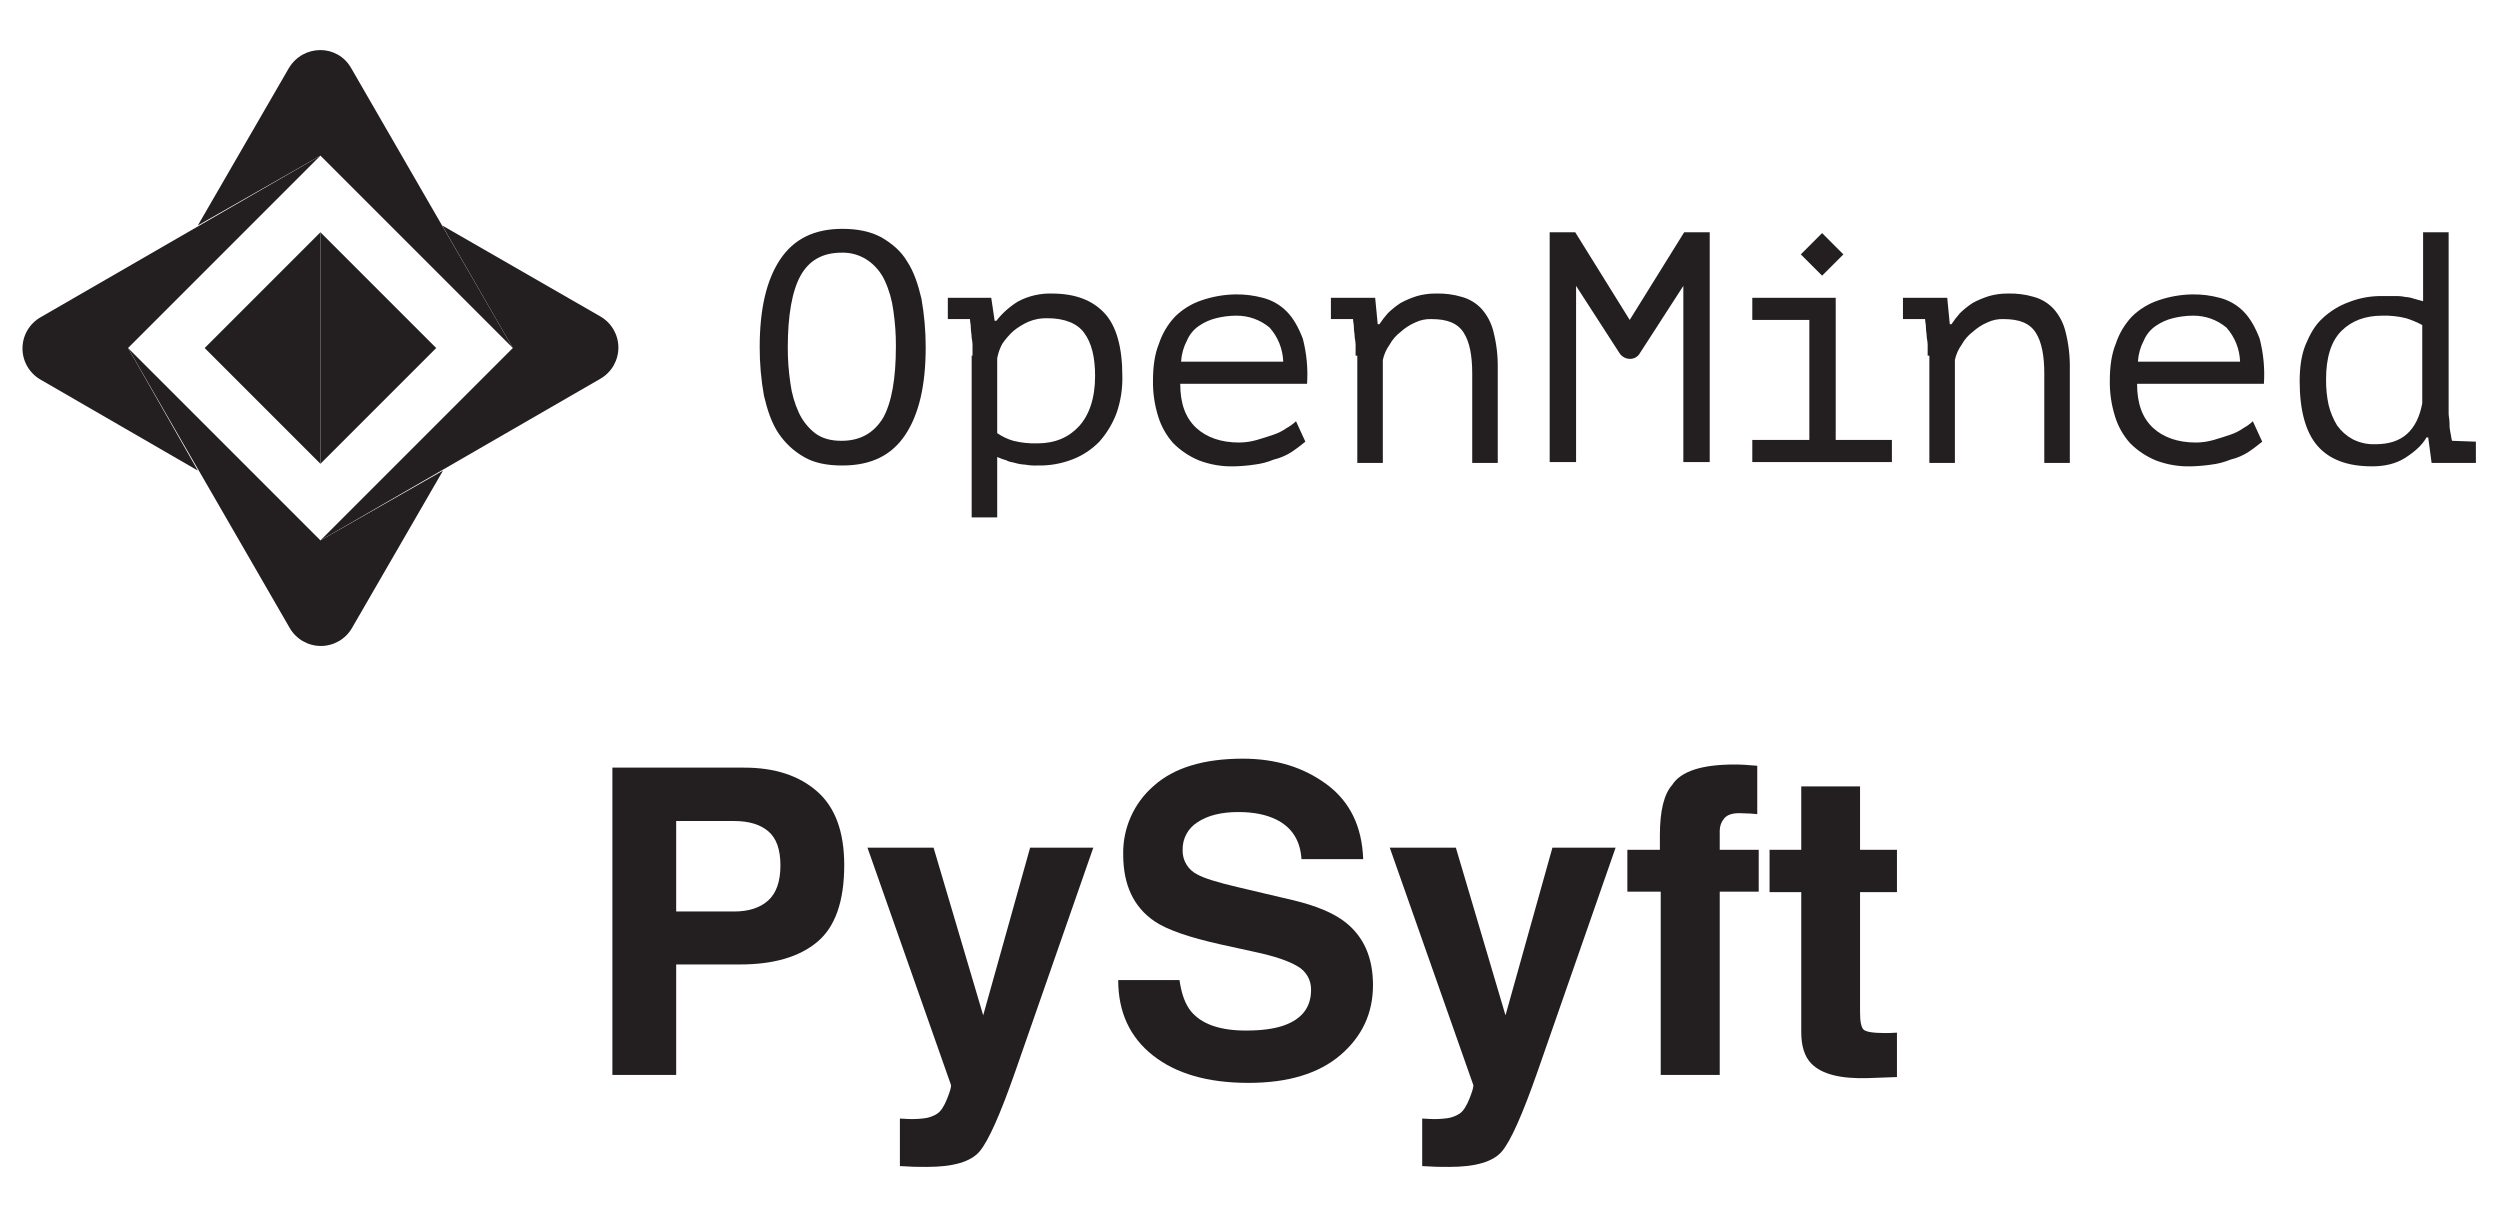
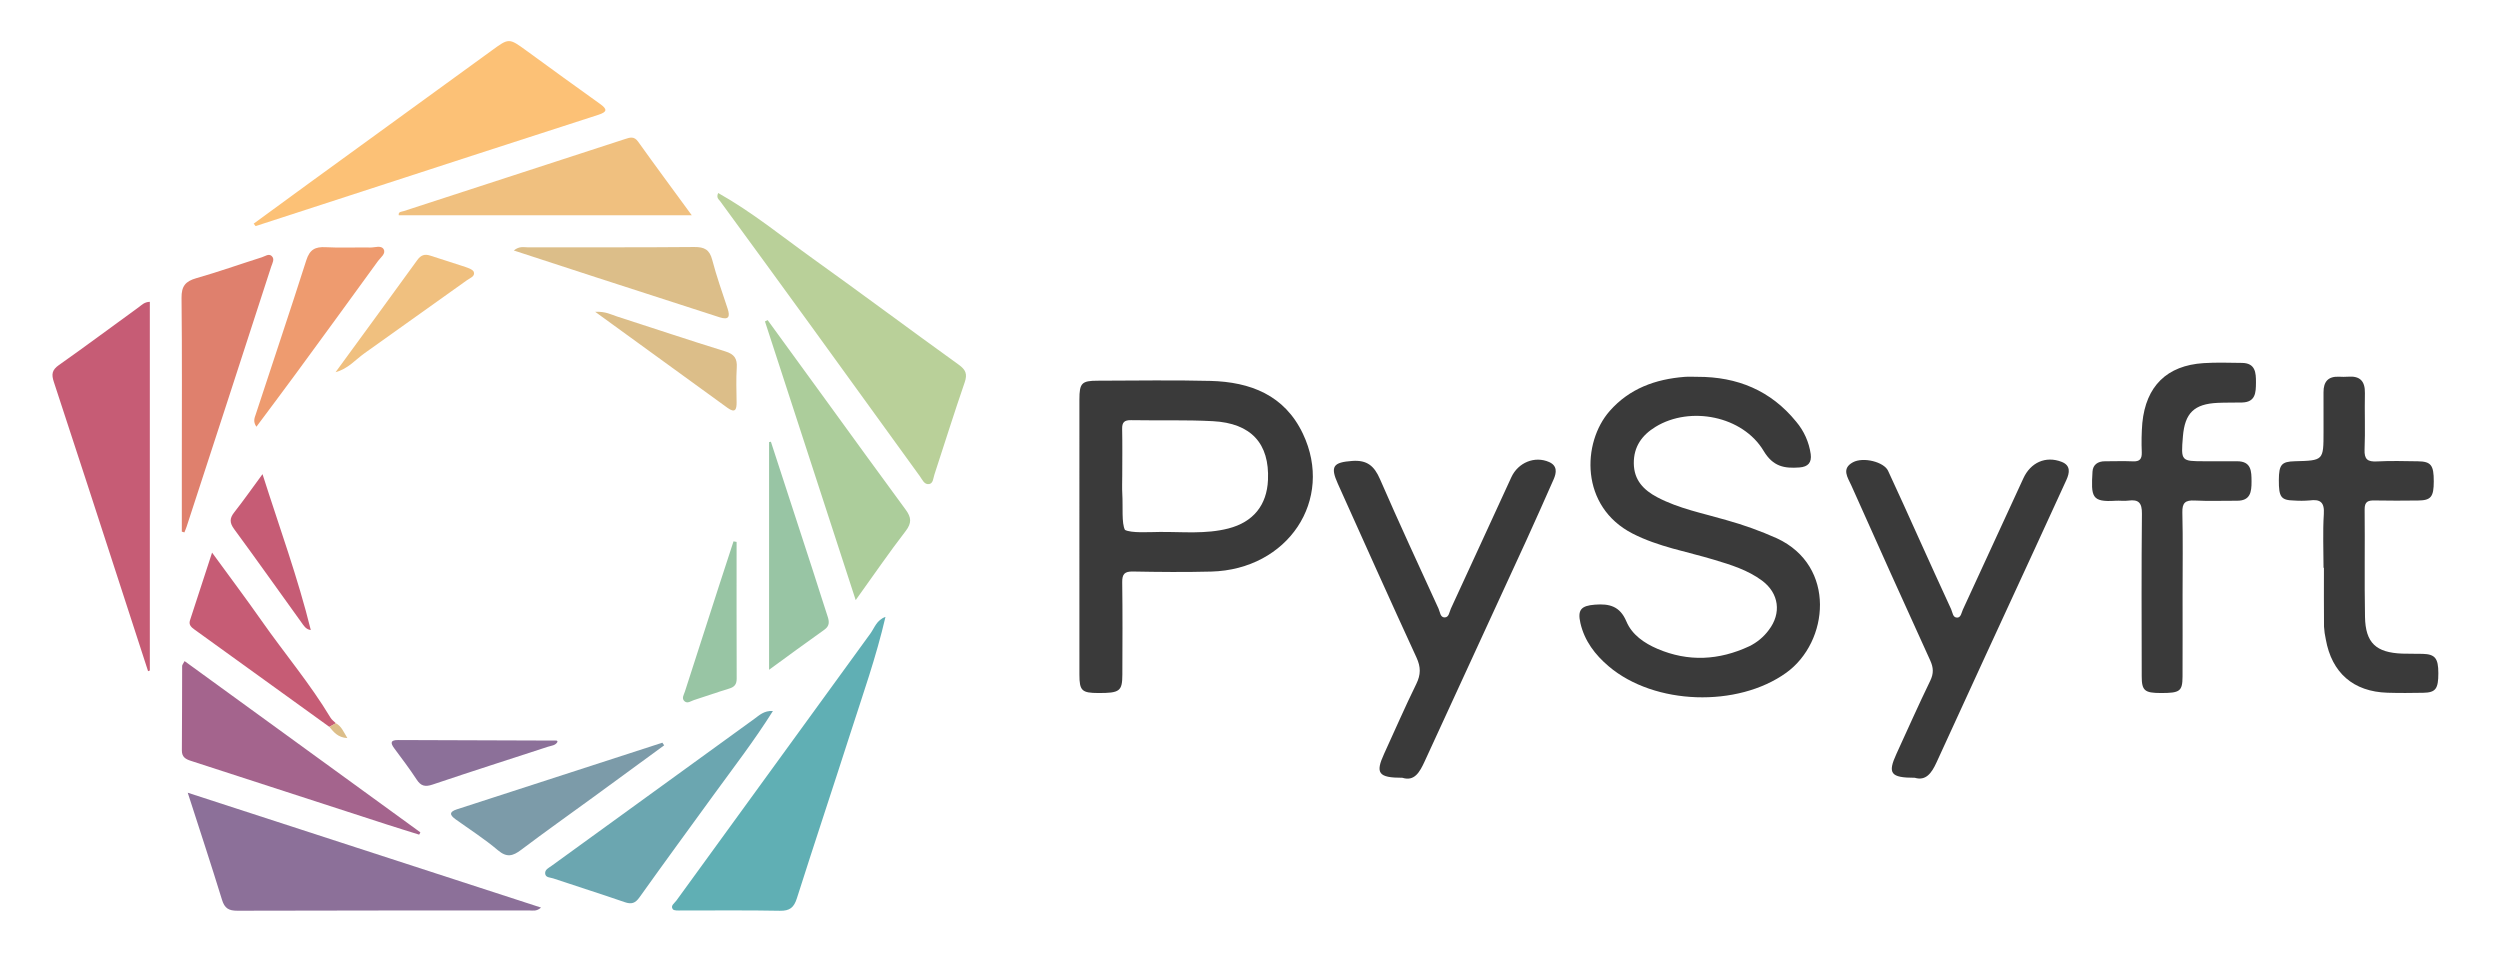
- <svg xmlns="http://www.w3.org/2000/svg" id="content" viewBox="0 0 1080 527.693">
+ <svg xmlns="http://www.w3.org/2000/svg" id="Layer_1" data-name="Layer 1" viewBox="0 0 1600 620.435">
  <defs>
-     <style>.cls-1{fill:#231f20;}</style>
+     <style>.cls-1{fill:#3a3a3a;}.cls-2{fill:#fcc176;}.cls-3{fill:#8c7099;}.cls-4{fill:#60afb4;}.cls-5{fill:#b9d099;}.cls-6{fill:#c65c75;}.cls-7{fill:#a4648d;}.cls-8{fill:#df806d;}.cls-9{fill:#f0c07f;}.cls-10{fill:#6ba6b0;}.cls-11{fill:#accd9b;}.cls-12{fill:#7c9ba9;}.cls-13{fill:#dcbe89;}.cls-14{fill:#98c5a4;}.cls-15{fill:#ee9b6f;}</style>
  </defs>
-   <path class="cls-1" d="M353.049,406.918q-11.657,9.728-33.296,9.728H292.109V464.384h-27.562V331.617h57.006q19.714,0,31.435,10.269,11.72,10.268,11.721,31.795Q364.708,397.19,353.049,406.918ZM331.875,359.089q-5.269-4.412-14.765-4.414h-25.001v39.092h25.001q9.495,0,14.765-4.774,5.269-4.773,5.271-15.132Q337.146,363.504,331.875,359.089Z" />
-   <path class="cls-1" d="M388.757,483.209,392,483.389a40.535,40.535,0,0,0,7.205-.271,12.946,12.946,0,0,0,5.765-2.071q2.251-1.533,4.188-6.396,1.937-4.863,1.668-5.945L374.751,366.205h28.553l21.438,72.418,20.267-72.418h27.292L438.641,462.763q-9.757,27.921-15.438,34.633-5.682,6.709-22.724,6.71-3.426,0-5.5-.045-2.076-.046-6.223-.315Z" />
-   <path class="cls-1" d="M509.545,423.401q1.288,9.099,5.058,13.601,6.896,8.197,23.636,8.196,10.024,0,16.277-2.162,11.865-4.142,11.864-15.402a11.35,11.35,0,0,0-5.811-10.178q-5.814-3.513-18.434-6.215l-14.374-3.153q-21.19-4.682-29.116-10.178-13.422-9.188-13.421-28.733a38.16,38.16,0,0,1,13.13-29.634q13.131-11.799,38.57-11.799,21.245,0,36.245,11.124,14.999,11.125,15.729,32.291H562.237q-.74-11.978-10.712-17.024-6.65-3.331-16.528-3.333-10.991,0-17.546,4.324a13.679,13.679,0,0,0-6.556,12.069,11.386,11.386,0,0,0,6.464,10.629q4.156,2.343,17.639,5.494l23.3,5.495q15.318,3.604,22.963,9.638,11.87,9.369,11.871,27.112,0,18.196-14.066,30.219-14.067,12.025-39.739,12.025-26.219,0-41.242-11.845-15.022-11.843-15.021-32.561Z" />
-   <path class="cls-1" d="M614.389,483.209l3.243.18a40.535,40.535,0,0,0,7.205-.271,12.946,12.946,0,0,0,5.765-2.071q2.251-1.533,4.188-6.396,1.937-4.863,1.668-5.945L600.383,366.205h28.553l21.438,72.418,20.267-72.418h27.292L664.272,462.763q-9.757,27.921-15.438,34.633-5.682,6.709-22.724,6.71-3.426,0-5.5-.045-2.076-.046-6.223-.315Z" />
-   <path class="cls-1" d="M753.731,330.401q1.98.135,5.404.405v20.897q-2.162-.27-7.251-.405-5.09-.135-7.025,2.251a8.167,8.167,0,0,0-1.937,5.27v8.287H759.767v18.104H742.923V464.384H717.432V385.21H703.02V367.106h14.051V360.8q0-15.761,5.314-21.708,5.584-8.826,26.932-8.827Q751.75,330.266,753.731,330.401Z" />
-   <path class="cls-1" d="M764.45,385.39V367.106H778.142V339.723H803.542v27.382h15.942v18.285H803.542v51.882q0,6.036,1.531,7.521,1.529,1.486,9.367,1.486,1.169,0,2.477-.045,1.305-.045,2.567-.135v19.186l-12.16.45q-18.195.629-24.859-6.305-4.324-4.412-4.323-13.601V385.39Z" />
-   <path class="cls-1" d="M328.189,149.978c0-16.549,2.942-29.053,8.826-37.879s14.71-13.239,26.846-13.239c6.62,0,12.136,1.103,16.917,3.678,4.413,2.574,8.458,5.884,11.033,10.297,2.942,4.413,4.781,9.929,6.252,16.181a120.177,120.177,0,0,1,1.839,20.962c0,16.549-2.942,29.053-8.826,37.879s-14.71,13.239-27.214,13.239c-6.62,0-12.136-1.103-16.549-3.678a32.771,32.771,0,0,1-11.033-10.297c-2.942-4.413-4.781-9.929-6.252-16.181A116.956,116.956,0,0,1,328.189,149.978Zm12.136,0a101.719,101.719,0,0,0,1.103,15.446,43.972,43.972,0,0,0,3.678,12.871,24.067,24.067,0,0,0,6.987,8.826c2.942,2.207,6.62,3.31,11.4,3.31,8.091,0,13.975-3.31,18.02-9.929q5.516-9.929,5.516-30.891a101.72,101.72,0,0,0-1.103-15.446,43.973,43.973,0,0,0-3.678-12.871,21.622,21.622,0,0,0-7.355-8.826,19.003,19.003,0,0,0-11.4-3.31q-12.136,0-17.652,9.929C342.163,125.706,340.324,136.371,340.324,149.978Z" />
-   <path class="cls-1" d="M420.127,153.655v-3.31a17.905,17.905,0,0,0-.368-4.413c0-1.471-.368-2.942-.368-4.413s-.368-2.574-.368-3.678h-9.562V128.648h18.755l1.471,9.929h.736a35.173,35.173,0,0,1,9.562-8.458,29.513,29.513,0,0,1,14.342-3.31c10.297,0,17.652,2.942,22.801,8.458s7.723,14.71,7.723,27.214a45.298,45.298,0,0,1-2.574,16.181,39.617,39.617,0,0,1-7.355,12.136,32.789,32.789,0,0,1-11.768,7.723,39.349,39.349,0,0,1-15.078,2.574,22.616,22.616,0,0,1-5.149-.368,18.458,18.458,0,0,1-4.413-.736c-1.103-.368-2.574-.368-3.678-1.103a27.933,27.933,0,0,1-4.045-1.471v26.111H419.759V153.655Zm32.362-16.181a19.79,19.79,0,0,0-8.091,1.471,28.849,28.849,0,0,0-6.62,4.045,31.983,31.983,0,0,0-4.781,5.516,21.238,21.238,0,0,0-2.207,6.252V187.121a24.39,24.39,0,0,0,6.987,3.31,38.116,38.116,0,0,0,10.297,1.103c7.723,0,13.607-2.574,18.02-7.355s6.987-12.136,6.987-21.698c0-8.091-1.471-14.342-4.781-18.755C465.361,139.681,459.845,137.474,452.489,137.474Z" />
-   <path class="cls-1" d="M563.919,190.798c-1.839,1.471-3.678,2.942-5.884,4.413a24.519,24.519,0,0,1-7.723,3.31,31.803,31.803,0,0,1-8.458,2.207,71.415,71.415,0,0,1-8.826.736,39.349,39.349,0,0,1-15.078-2.574A34.084,34.084,0,0,1,506.917,191.534a30.682,30.682,0,0,1-6.62-11.768,48.897,48.897,0,0,1-2.207-15.446c0-5.884.735-11.4,2.574-15.813a31.327,31.327,0,0,1,6.987-11.768,29.819,29.819,0,0,1,11.4-6.987A47.445,47.445,0,0,1,533.763,127.177a43.029,43.029,0,0,1,11.768,1.471,22.271,22.271,0,0,1,10.297,5.884c2.942,2.942,5.149,6.987,6.987,11.768a61.525,61.525,0,0,1,1.839,19.491H509.859c0,8.458,2.207,14.71,6.987,19.123,4.413,4.045,10.665,6.252,18.388,6.252a27.996,27.996,0,0,0,7.723-1.103c2.574-.736,4.781-1.471,6.987-2.207a21.984,21.984,0,0,0,5.884-2.942,19.208,19.208,0,0,0,4.045-2.942Zm-29.788-54.428a36.269,36.269,0,0,0-8.826,1.103,22.453,22.453,0,0,0-7.355,3.31,14.367,14.367,0,0,0-5.149,6.252,22.52,22.52,0,0,0-2.574,9.194h44.13a23.3,23.3,0,0,0-5.884-14.71A22.103,22.103,0,0,0,534.131,136.371Z" />
-   <path class="cls-1" d="M585.616,153.655v-3.31a17.903,17.903,0,0,0-.368-4.413c0-1.471-.368-2.942-.368-4.413s-.368-2.574-.368-3.678h-9.562V128.648h19.123l1.103,11.4h.736a41.628,41.628,0,0,1,3.678-4.781,36.155,36.155,0,0,1,5.516-4.413,39.855,39.855,0,0,1,6.987-2.942,28.679,28.679,0,0,1,8.091-1.103,35.748,35.748,0,0,1,11.4,1.471,18.199,18.199,0,0,1,8.458,5.149,23.054,23.054,0,0,1,5.149,9.929,60.112,60.112,0,0,1,1.839,15.813v40.821H635.999V161.378c0-7.723-1.103-13.607-3.678-17.652s-6.987-5.884-13.975-5.884a14.924,14.924,0,0,0-6.987,1.471,22.766,22.766,0,0,0-6.252,4.045,17.313,17.313,0,0,0-4.781,5.516,17.503,17.503,0,0,0-2.942,6.62v44.498H586.352v-46.337Z" />
-   <path class="cls-1" d="M832.747,153.655v-3.31a17.903,17.903,0,0,0-.368-4.413c0-1.471-.368-2.942-.368-4.413s-.368-2.574-.368-3.678h-9.562V128.648h19.123l1.103,11.4h.735a41.629,41.629,0,0,1,3.678-4.781,36.156,36.156,0,0,1,5.516-4.413,39.855,39.855,0,0,1,6.987-2.942,28.679,28.679,0,0,1,8.091-1.103,35.748,35.748,0,0,1,11.4,1.471,18.198,18.198,0,0,1,8.458,5.149,23.054,23.054,0,0,1,5.149,9.929,60.112,60.112,0,0,1,1.839,15.813v40.821H883.129V161.378c0-7.723-1.103-13.607-3.678-17.652s-6.987-5.884-13.975-5.884a14.924,14.924,0,0,0-6.987,1.471,22.767,22.767,0,0,0-6.252,4.045,17.313,17.313,0,0,0-4.781,5.516,17.503,17.503,0,0,0-2.942,6.62v44.498H833.483v-46.337Z" />
-   <path class="cls-1" d="M977.275,190.798c-1.839,1.471-3.678,2.942-5.884,4.413a24.518,24.518,0,0,1-7.723,3.31,31.804,31.804,0,0,1-8.458,2.207,71.414,71.414,0,0,1-8.826.736,39.349,39.349,0,0,1-15.078-2.574,34.084,34.084,0,0,1-11.033-7.355,30.682,30.682,0,0,1-6.62-11.768,48.897,48.897,0,0,1-2.207-15.446c0-5.884.735-11.4,2.574-15.813a31.327,31.327,0,0,1,6.987-11.768,29.819,29.819,0,0,1,11.4-6.987,47.445,47.445,0,0,1,14.71-2.574,43.029,43.029,0,0,1,11.768,1.471,22.27,22.27,0,0,1,10.297,5.884c2.942,2.942,5.149,6.987,6.987,11.768a61.525,61.525,0,0,1,1.839,19.491H923.215c0,8.458,2.207,14.71,6.987,19.123,4.413,4.045,10.665,6.252,18.388,6.252a27.995,27.995,0,0,0,7.723-1.103c2.574-.736,4.781-1.471,6.987-2.207a21.983,21.983,0,0,0,5.884-2.942,19.21,19.21,0,0,0,4.045-2.942Zm-29.788-54.428a36.269,36.269,0,0,0-8.826,1.103,22.453,22.453,0,0,0-7.355,3.31,14.367,14.367,0,0,0-5.149,6.252,22.52,22.52,0,0,0-2.574,9.194h44.13a23.3,23.3,0,0,0-5.884-14.71A22.103,22.103,0,0,0,947.486,136.371Z" />
-   <path class="cls-1" d="M1059.284,190.431c-.368-1.103-.368-2.207-.736-3.678a16.491,16.491,0,0,1-.368-4.045c0-1.471-.368-2.942-.368-4.045V100.331h-11.033V130.119c-1.471-.368-2.574-.736-4.045-1.103a13.066,13.066,0,0,0-3.678-.736,17.905,17.905,0,0,0-4.413-.368h-5.149a37.464,37.464,0,0,0-14.71,2.574,32.894,32.894,0,0,0-11.4,6.987c-3.31,2.942-5.516,6.987-7.355,11.4s-2.574,9.929-2.574,15.813c0,12.504,2.574,22.065,7.723,27.949s12.871,8.826,23.536,8.826c5.516,0,10.297-1.103,14.342-3.678s7.355-5.516,9.194-8.826h.736l1.471,11.033h19.123v-9.194l-10.297-.368Zm-12.871-16.181q-1.655,8.826-6.62,13.239c-3.31,2.942-7.723,4.413-13.607,4.413a19.85,19.85,0,0,1-9.929-2.207,20.151,20.151,0,0,1-6.62-5.884,31.836,31.836,0,0,1-3.678-8.826,50.95,50.95,0,0,1-1.103-11.033q0-14.342,6.62-20.962t17.652-6.62a38.114,38.114,0,0,1,10.297,1.103,39.854,39.854,0,0,1,6.987,2.942l0,33.833Z" />
-   <path class="cls-1" d="M756.99,199.625v-9.562h24.64V138.21H756.99V128.648h36.04v61.415h24.272v9.562Zm39.35-89.732-9.194-9.194-9.194,9.194,9.194,9.194Z" />
-   <path class="cls-1" d="M727.569,100.331l-23.536,37.879L680.497,100.331H669.464v99.294h11.4v-76.125L699.62,152.552c2.207,3.31,6.987,3.31,8.826,0l18.755-29.053v76.125h11.4v-99.294Z" />
-   <path class="cls-1" d="M124.821,29.354,85.471,97.389l52.957-30.156h0l83.112,83.112h0L151.667,29.354C145.782,19.057,131.072,19.057,124.821,29.354Z" />
-   <path class="cls-1" d="M191.016,97.389l30.524,52.957h0l-83.112,83.112h0l120.991-69.873a15.527,15.527,0,0,0,0-26.846Z" />
-   <path class="cls-1" d="M55.315,150.345l83.112-83.112h0L17.436,137.106a15.527,15.527,0,0,0,0,26.846l68.035,39.35L55.315,150.345Z" />
-   <path class="cls-1" d="M138.427,233.458h0L55.315,150.345h0l69.873,120.991a15.527,15.527,0,0,0,26.846,0l39.35-68.034Z" />
-   <polygon class="cls-1" points="138.427 150.345 188.442 150.345 138.427 100.331 138.427 150.345" />
-   <polygon class="cls-1" points="138.427 150.345 88.413 150.345 138.427 200.36 138.427 150.345" />
-   <polygon class="cls-1" points="138.427 150.345 138.427 200.36 188.442 150.345 138.427 150.345" />
-   <polygon class="cls-1" points="138.427 150.345 138.427 100.331 88.413 150.345 138.427 150.345" />
+   <path class="cls-1" d="M1086.342,241.168c25.483-.091,46.983,8.719,63.261,28.77a40.967,40.967,0,0,1,9.254,20.696c.694,5.362-1.595,8.123-7.206,8.54-9.703.721-16.919-.534-22.938-10.613-13.301-22.278-46.926-28.985-69.153-15.396-8.689,5.312-14.045,12.662-13.925,23.435.12,10.748,6.337,17.059,15.01,21.637,13.92,7.348,29.348,10.258,44.268,14.635A229.708,229.708,0,0,1,1137.23,344.526c38.167,17.708,33.308,66.379,5.966,86.036-31.14,22.388-84.3,20.752-113.601-4.096-8.717-7.392-15.482-16.238-18.119-27.617-2.002-8.639.508-11.179,9.244-11.865,9.279-.728,16.039.931,20.169,10.744,3.58,8.508,11.392,13.886,19.877,17.52,19.767,8.467,39.394,7.373,58.71-1.618a33.886,33.886,0,0,0,12.518-10.372c8.282-10.791,6.602-23.591-4.305-31.678-9.158-6.79-19.893-10.085-30.65-13.328-17.483-5.27-35.623-8.287-52.163-16.758-33.736-17.277-32.443-58.277-14.664-78.464,12.694-14.413,29.32-20.372,47.935-21.834C1080.862,240.985,1083.609,241.168,1086.342,241.168Z" />
+   <path class="cls-1" d="M690.81,342.539q-0-43.442.011-86.884c.011-10.507,1.473-11.994,11.703-12.005,24.048-.026,48.109-.491,72.141.13,25.522.66,47.438,9.041,59.192,33.808,20.123,42.403-9.578,86.947-58.729,88.222-16.659.432-33.342.276-50.005-.039-5.406-.102-6.981,1.594-6.905,6.938.279,19.668.157,39.342.088,59.014-.037,10.65-1.702,11.855-15.417,11.81-10.484-.035-12.049-1.469-12.063-11.651Q690.763,387.211,690.81,342.539Zm27.428-38.518c0,4.092-.199,8.197.043,12.275.463,7.822-.538,18.725,1.706,22.859,4.222,2.101,14.592,1.367,22.174,1.297,14.692-.136,29.521,1.506,44.009-2.229,15.94-4.109,24.627-14.9,25.34-31.049,1.028-23.281-10.727-36.331-35.296-37.623-17.42-.916-34.914-.334-52.372-.649-4.288-.077-5.766,1.402-5.67,5.656C718.393,284.374,718.243,294.2,718.238,304.021Z" />
+   <path class="cls-1" d="M897.533,497.775c-15.471.009-17.398-2.966-11.685-15.391,6.848-14.895,13.36-29.952,20.583-44.662,2.924-5.955,2.929-10.812.134-16.883C889.539,383.858,872.9,346.7,856.208,309.567c-5.029-11.187-2.887-13.683,9.215-14.57,9.59-.703,14.127,3.27,17.78,11.679,12.085,27.812,24.872,55.319,37.481,82.902.953,2.084,1.032,5.616,3.934,5.571,2.769-.043,2.967-3.516,3.928-5.592,12.967-28.02,25.805-56.099,38.72-84.144,4.329-9.401,14.99-13.779,24.176-9.708,5.262,2.332,4.829,6.698,2.866,11.117-5.763,12.976-11.468,25.98-17.394,38.882Q944.411,416.467,911.825,487.192C908.62,494.185,905.238,500.242,897.533,497.775Z" />
+   <path class="cls-1" d="M1225.477,497.774c-15.602 0-17.487-2.822-11.767-15.285,7.171-15.626,14.145-31.347,21.647-46.813,2.276-4.693,2.082-8.389-.029-13.022q-25.466-55.873-50.474-111.955c-2.263-5.047-6.553-10.743,1.017-14.834,6.621-3.579,19.828-.249,22.485,5.423,6.713,14.332,13.14,28.797,19.682,43.209,6.881,15.158,13.705,30.343,20.709,45.444.934,2.015.987,5.54,4.054,5.314,2.233-.165,2.569-3.225,3.444-5.116q19.419-41.981,38.708-84.022c4.649-10.123,14.275-14.492,24.479-10.54,5.881,2.278,5.182,6.942,3.047,11.612q-10.213,22.337-20.49,44.644c-20.895,45.359-41.887,90.674-62.615,136.11C1236.178,494.943,1232.499,499.877,1225.477,497.774Z" />
+   <path class="cls-1" d="M1396.853,380.486c-.002,17.482.065,34.964-.029,52.445-.051,9.5-1.651,10.624-13.891,10.602-10.355-.018-12.214-1.508-12.231-10.648-.065-34.69-.217-69.382.131-104.069.069-6.909-2.018-9.351-8.71-8.424-2.681.371-5.466-.09-8.186.087-15.444,1.005-15.673-2.53-14.737-18.647.257-4.42,3.421-6.611,7.906-6.615,6.01-.007,12.03-.218,18.028.044,4.339.189,5.716-1.548,5.605-5.729a151.626,151.626,0,0,1,.346-18.826c2.325-23.625,15.751-36.788,39.178-38.304,8.163-.528,16.387-.233,24.58-.14,8.623.098,9.02,6.199,8.973,12.605-.047,6.311-.19,12.511-8.871,12.733-5.188.133-10.385-.009-15.567.226-15.126.685-21.092,6.505-22.316,21.545-1.287,15.827-1.287,15.827,14.139,15.828q10.245.001,20.49.004c9.241-.004,9.271,6.392,9.292,13.057.022,6.595-.736,12.265-9.325,12.21-9.015-.058-18.05.332-27.041-.136-6.023-.313-8.063,1.42-7.91,7.711C1397.133,345.516,1396.855,363.004,1396.853,380.486Z" />
+   <path class="cls-1" d="M1487.059,363.384c0-11.466-.544-22.966.191-34.384.49-7.624-2.286-9.645-9.198-8.721a62.845,62.845,0,0,1-9.819.059c-8.409-.21-9.829-2.148-9.769-13.131.054-9.83,1.713-11.79,10.16-12.004,18.435-.469,18.434-.469,18.435-18.788 0-8.463.037-16.926-.01-25.388-.037-6.7,2.947-10.256,9.923-9.928a45.701,45.701,0,0,0,5.732-.01c7.668-.606,11.002,2.815,10.833,10.547-.262,12.006.293,24.037-.215,36.027-.269,6.362,1.98,7.969,7.94,7.653,8.713-.461,17.47-.215,26.206-.089,8.408.122,10.177,2.482,10.145,12.915-.03,9.848-1.778,12.085-9.973,12.183-9.282.111-18.57.162-27.849-.031-4.221-.088-6.478.675-6.424,5.751.244,22.928-.186,45.867.236,68.79.307,16.624,7.036,22.837,23.819,23.479,4.363.167,8.737.029,13.102.152,7.924.223,10.004,2.829,10.016,12.347.013,10.042-1.705,12.417-9.604,12.568-7.642.146-15.296.204-22.934-.03-21.855-.67-35.669-12.7-39.497-34.202a49.624,49.624,0,0,1-1.136-8.099c-.121-12.555-.053-25.111-.053-37.667Z" />
+   <path class="cls-2" d="M162.358,143.136q17.73-12.959,35.463-25.913Q256.084,74.896,314.355,32.579c11.376-8.289,11.241-8.397,22.573-.144,15.656,11.401,31.303,22.816,47.077,34.052,4.833,3.442,4.665,5.144-1.081,7q-79.417,25.651-158.76,51.527-30.295,9.845-60.587,19.695Z" />
+   <path class="cls-3" d="M120.15,507.339c76.456,24.856,150.842,49.039,226.111,73.51-2.925,2.625-5.413,1.839-7.597,1.841-62.244.051-124.488-.038-186.731.174-5.606.019-8.185-1.576-9.853-6.996C135.214,553.55,127.889,531.373,120.15,507.339Z" />
+   <path class="cls-4" d="M566.705,394.802c-5.963,25.759-14.534,49.822-22.327,74.108-11.346,35.359-23.109,70.584-34.365,105.971-1.878,5.905-4.511,8.145-10.899,8.017-21.038-.421-42.09-.14-63.136-.188-1.852-.004-4.582.228-5.373-.813-1.692-2.227,1.045-3.827,2.232-5.464q62.055-85.558,124.245-171.018C559.731,401.782,561.012,396.842,566.705,394.802Z" />
+   <path class="cls-5" d="M459.639,123.518c21.754,12.228,40.745,27.782,60.617,42.014,31.247,22.379,62.057,45.369,93.253,67.82,4.521,3.254,5.753,5.959,3.889,11.37-6.754,19.6-12.954,39.391-19.404,59.097-.737,2.25-.748,5.608-3.419,6.001-3.038.446-4.32-2.897-5.849-5.004q-34.833-48.004-69.554-96.089-29.055-40.036-58.273-79.954C460.012,127.554,458.254,126.613,459.639,123.518Z" />
+   <path class="cls-6" d="M94.768,429.554q-8.707-26.808-17.416-53.616C63.091,332.088,48.899,288.216,34.453,244.427c-1.602-4.856-1.228-7.642,3.254-10.793C54.896,221.549,71.72,208.948,88.75,196.636c1.9-1.374,3.595-3.371,7.139-3.472V429.124Z" />
+   <path class="cls-7" d="M118.136,423.103q75.708,54.988,150.91,109.608-.382.731-.765,1.461c-6.878-2.158-13.775-4.257-20.631-6.482q-62.727-20.355-125.448-40.729c-3.383-1.096-5.84-2.431-5.804-6.661.152-18.032.091-36.066.174-54.098C116.575,425.501,117.253,424.803,118.136,423.103Z" />
+   <path class="cls-8" d="M116.363,340.241V298.681c0-36.025.215-72.052-.178-108.073-.081-7.418,2.489-10.578,9.383-12.547,14.152-4.043,28.049-8.974,42.088-13.424,1.976-.626,4.298-2.473,6.144-.852,2.226,1.956.501,4.604-.219,6.83Q159.487,214.2,145.287,257.75,132.378,297.423,119.432,337.083c-.406,1.245-.948,2.447-1.427,3.668Z" />
+   <path class="cls-9" d="M442.713,137.752H255.197c-.366-2.377,1.731-2.186,3.12-2.638Q329.108,112.073,399.899,89.034c3.272-1.068,5.885-2.03,8.508,1.646C419.312,105.963,430.497,121.046,442.713,137.752Z" />
+   <path class="cls-10" d="M494.675,455.023C482.605,474.242,469.428,491.244,456.804,508.633c-15.87,21.861-31.849,43.644-47.521,65.645-2.727,3.829-5.12,4.604-9.486,3.092-15.214-5.269-30.579-10.098-45.843-15.224-1.884-.633-4.92-.376-5.064-3.223-.123-2.42,2.335-3.491,4.076-4.755q64.903-47.139,129.892-94.158C485.896,457.819,488.949,454.71,494.675,455.023Z" />
+   <path class="cls-11" d="M491.306,204.879q18.691,25.695,37.382,51.391c16.979,23.347,33.873,46.757,50.997,69.997,3.596,4.881,3.911,8.463-.089,13.648-10.606,13.75-20.43,28.102-31.954,44.149-19.789-60.779-38.929-119.567-58.07-178.355Z" />
+   <path class="cls-12" d="M425.06,477.014q-22.649,16.564-45.301,33.124c-15.433,11.252-31.028,22.288-46.27,33.792-5.279,3.984-9.122,5.062-14.823.229-8.51-7.214-18-13.275-27.087-19.805-3.703-2.661-4.335-4.713.814-6.378q65.782-21.273,131.529-42.654Z" />
+   <path class="cls-13" d="M328.834,160.309c3.624-2.963,6.44-2.007,8.995-2.012,35.484-.077,70.97.122,106.452-.209,6.569-.061,9.834,1.672,11.548,8.244,2.747,10.531,6.421,20.825,9.838,31.175,1.725,5.224.746,7.463-5.152,5.549q-39.657-12.871-79.338-25.665C364.106,171.856,347.057,166.259,328.834,160.309Z" />
+   <path class="cls-14" d="M493.379,282.725q13.531,41.519,27.056,83.041c3.114,9.578,6.09,19.2,9.243,28.764,1.119,3.395,1.324,6.082-2.142,8.529-11.541,8.147-22.896,16.558-35.324,25.597V282.916Q492.795,282.82,493.379,282.725Z" />
+   <path class="cls-15" d="M164.103,273.109c-2.352-3.39-1.116-5.807-.438-7.879,10.762-32.904,21.865-65.698,32.372-98.683,2.185-6.859,5.706-8.709,12.396-8.34,9.53.526,19.113.031,28.669.197,2.876.05,6.849-1.592,8.407,1.078,1.668,2.86-1.924,5.269-3.586,7.563q-26.175,36.127-52.562,72.101C181.125,250.387,172.734,261.515,164.103,273.109Z" />
+   <path class="cls-6" d="M210.789,465.185q-43.069-31.073-86.139-62.145c-2.057-1.484-4.037-3.021-3.065-6.01,4.526-13.915,9.073-27.823,14.142-43.353,11.289,15.497,21.757,29.422,31.745,43.683,14.547,20.771,30.986,40.197,44.08,62.001.817,1.36,2.253,2.349,3.397,3.508Q212.864,464.025,210.789,465.185Z" />
+   <path class="cls-3" d="M356.835,474.727c-1.286,2.443-3.929,2.46-6.113,3.175-24.636,8.064-49.339,15.931-73.897,24.225-4.745,1.602-7.434.982-10.172-3.218-4.466-6.851-9.437-13.377-14.311-19.954-2.561-3.456-2.509-5.354,2.432-5.336q50.789.188,101.578.345C356.492,473.964,356.631,474.393,356.835,474.727Z" />
+   <path class="cls-9" d="M214.766,238.189c17.454-23.907,34.96-47.777,52.303-71.764,2.316-3.203,4.74-4.015,8.342-2.816,7.489,2.493,15.061,4.738,22.53,7.284,1.977.674,4.836,1.715,5.308,3.212.881,2.796-2.377,3.795-4.27,5.147q-32.828,23.44-65.696,46.824C227.368,230.305,222.625,236.117,214.766,238.189Z" />
+   <path class="cls-13" d="M380.923,199.565c6.651-.337,10.277,1.792,14.101,3.024,23.048,7.422,46.001,15.147,69.134,22.29,5.809,1.794,7.751,4.593,7.365,10.462-.481,7.325-.179,14.706-.097,22.061.052,4.69-.866,7.225-5.896,3.566C437.872,240.855,410.179,220.789,380.923,199.565Z" />
+   <path class="cls-14" d="M471.419,346.827c0,29.169-.046,58.337.058,87.505.013,3.642-1.426,5.342-4.817,6.367-7.558,2.284-14.988,4.985-22.525,7.342-1.951.61-4.146,2.51-6.1.706-1.969-1.819-.357-4.089.285-6.084Q449.212,408.797,460.163,374.95c3.073-9.504,6.192-18.993,9.289-28.489Z" />
+   <path class="cls-6" d="M168.01,303.454c10.92,34.338,22.67,66.418,30.896,99.765-3.162-.352-4.559-2.878-6.079-4.985-14.328-19.851-28.442-39.856-42.946-59.577-2.985-4.059-3.02-6.877.006-10.726C155.73,320.497,161.17,312.747,168.01,303.454Z" />
+   <path class="cls-13" d="M210.789,465.185q2.078-1.159,4.16-2.316c3.592,1.913,4.911,5.476,7.365,9.498C216.322,472.065,213.589,468.57,210.789,465.185Z" />
</svg>
